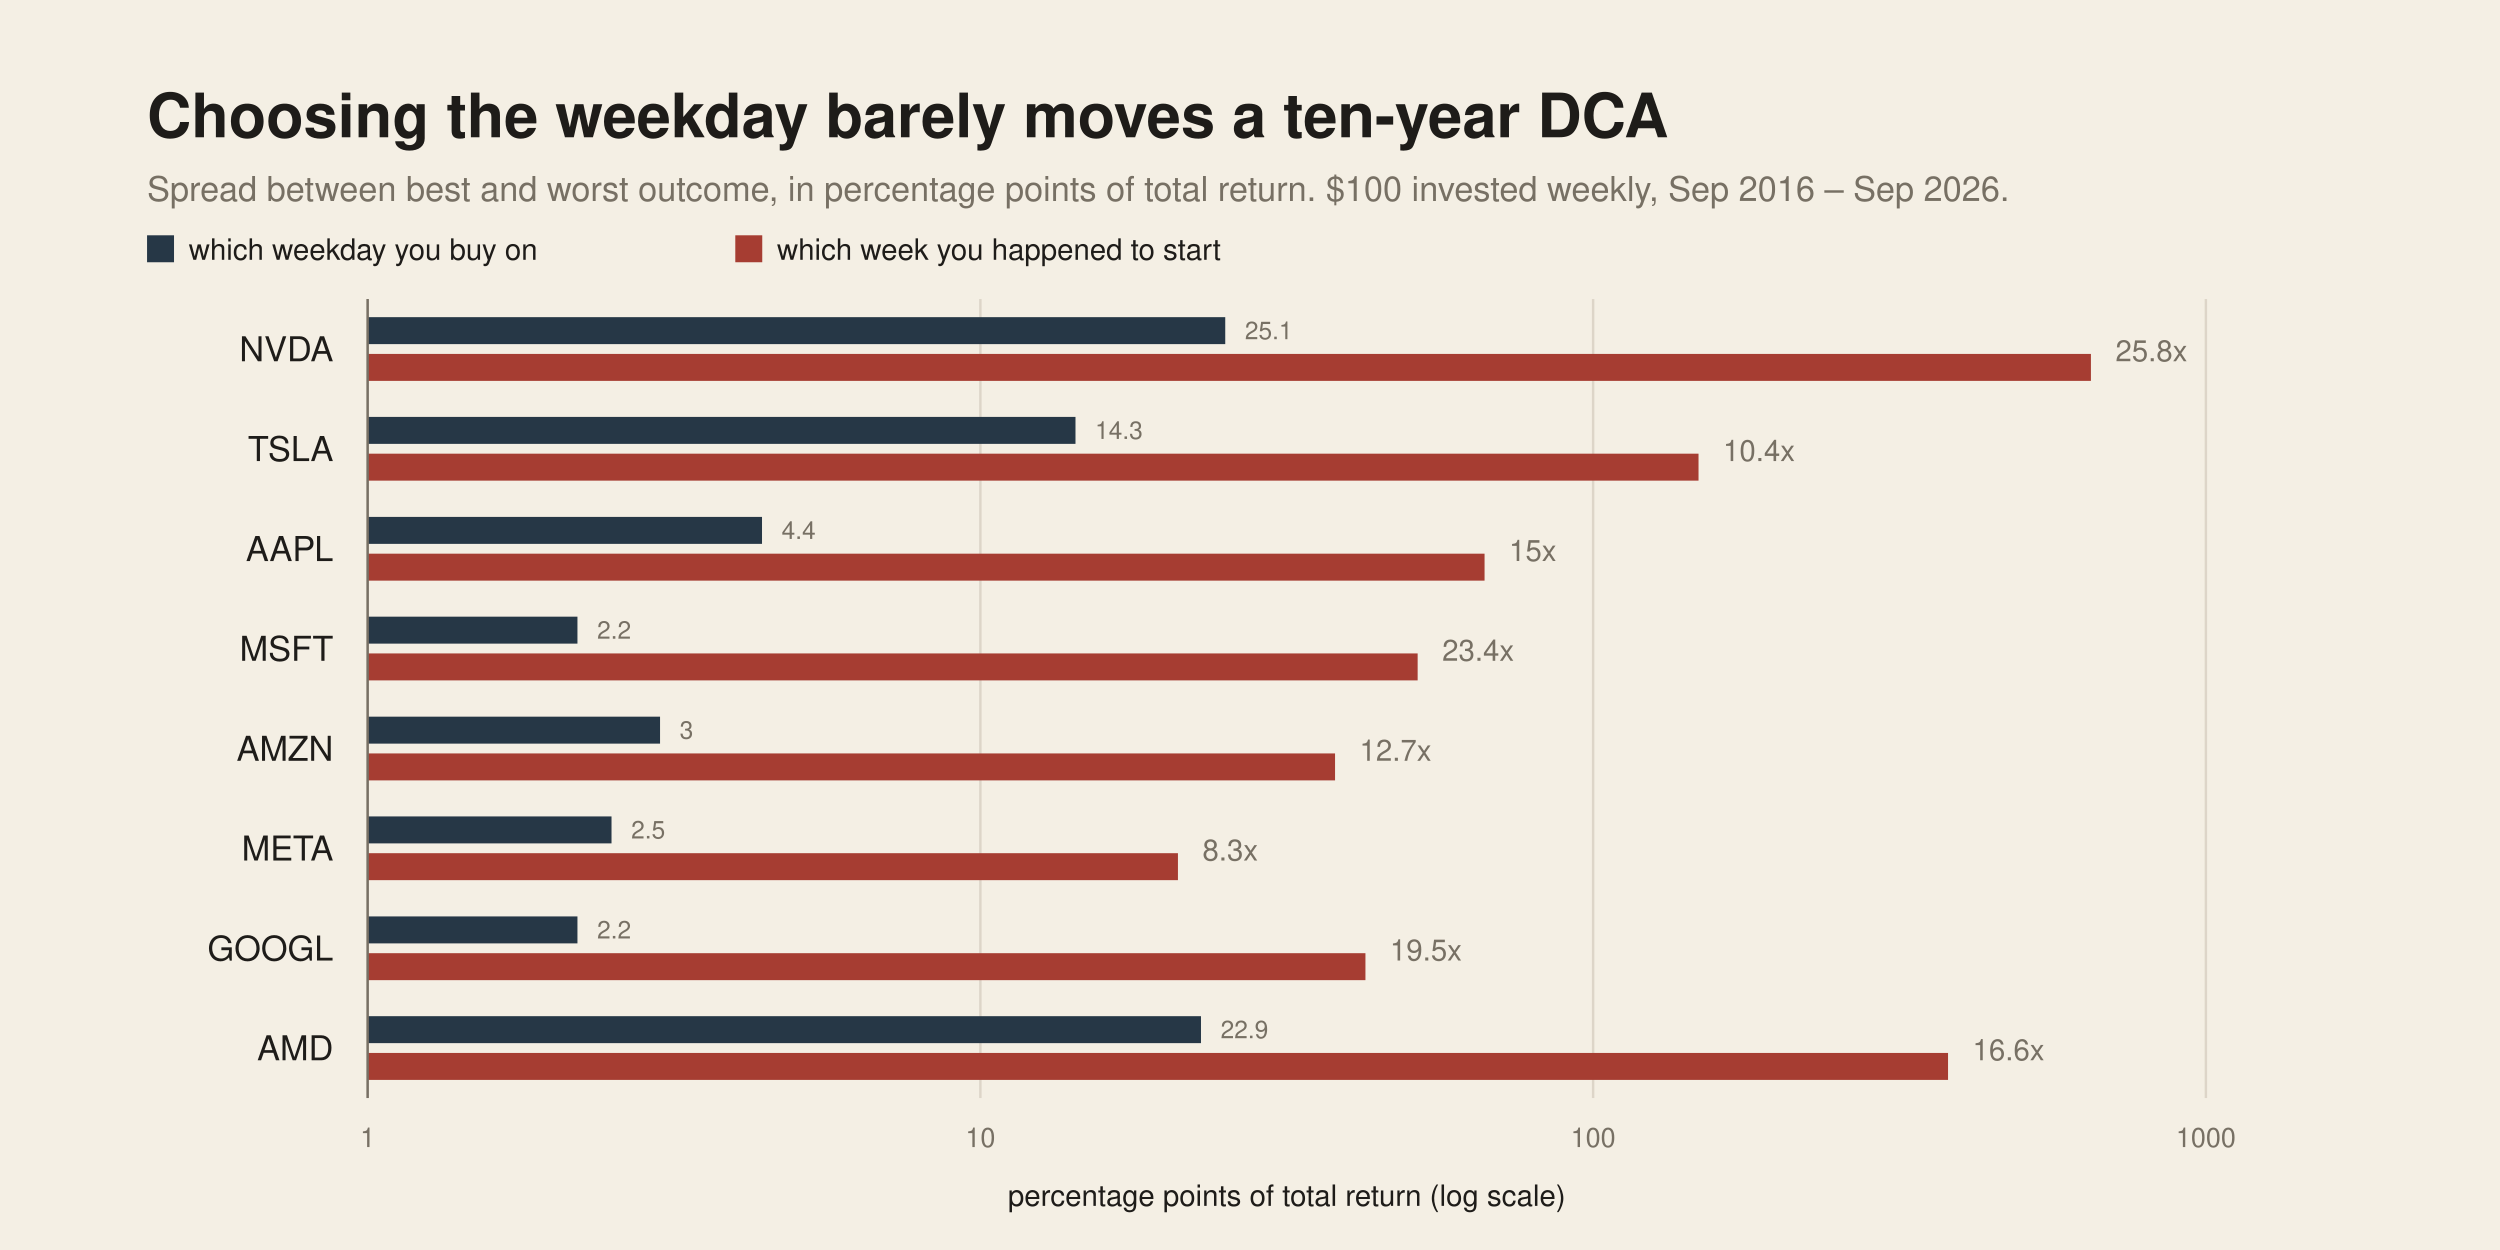
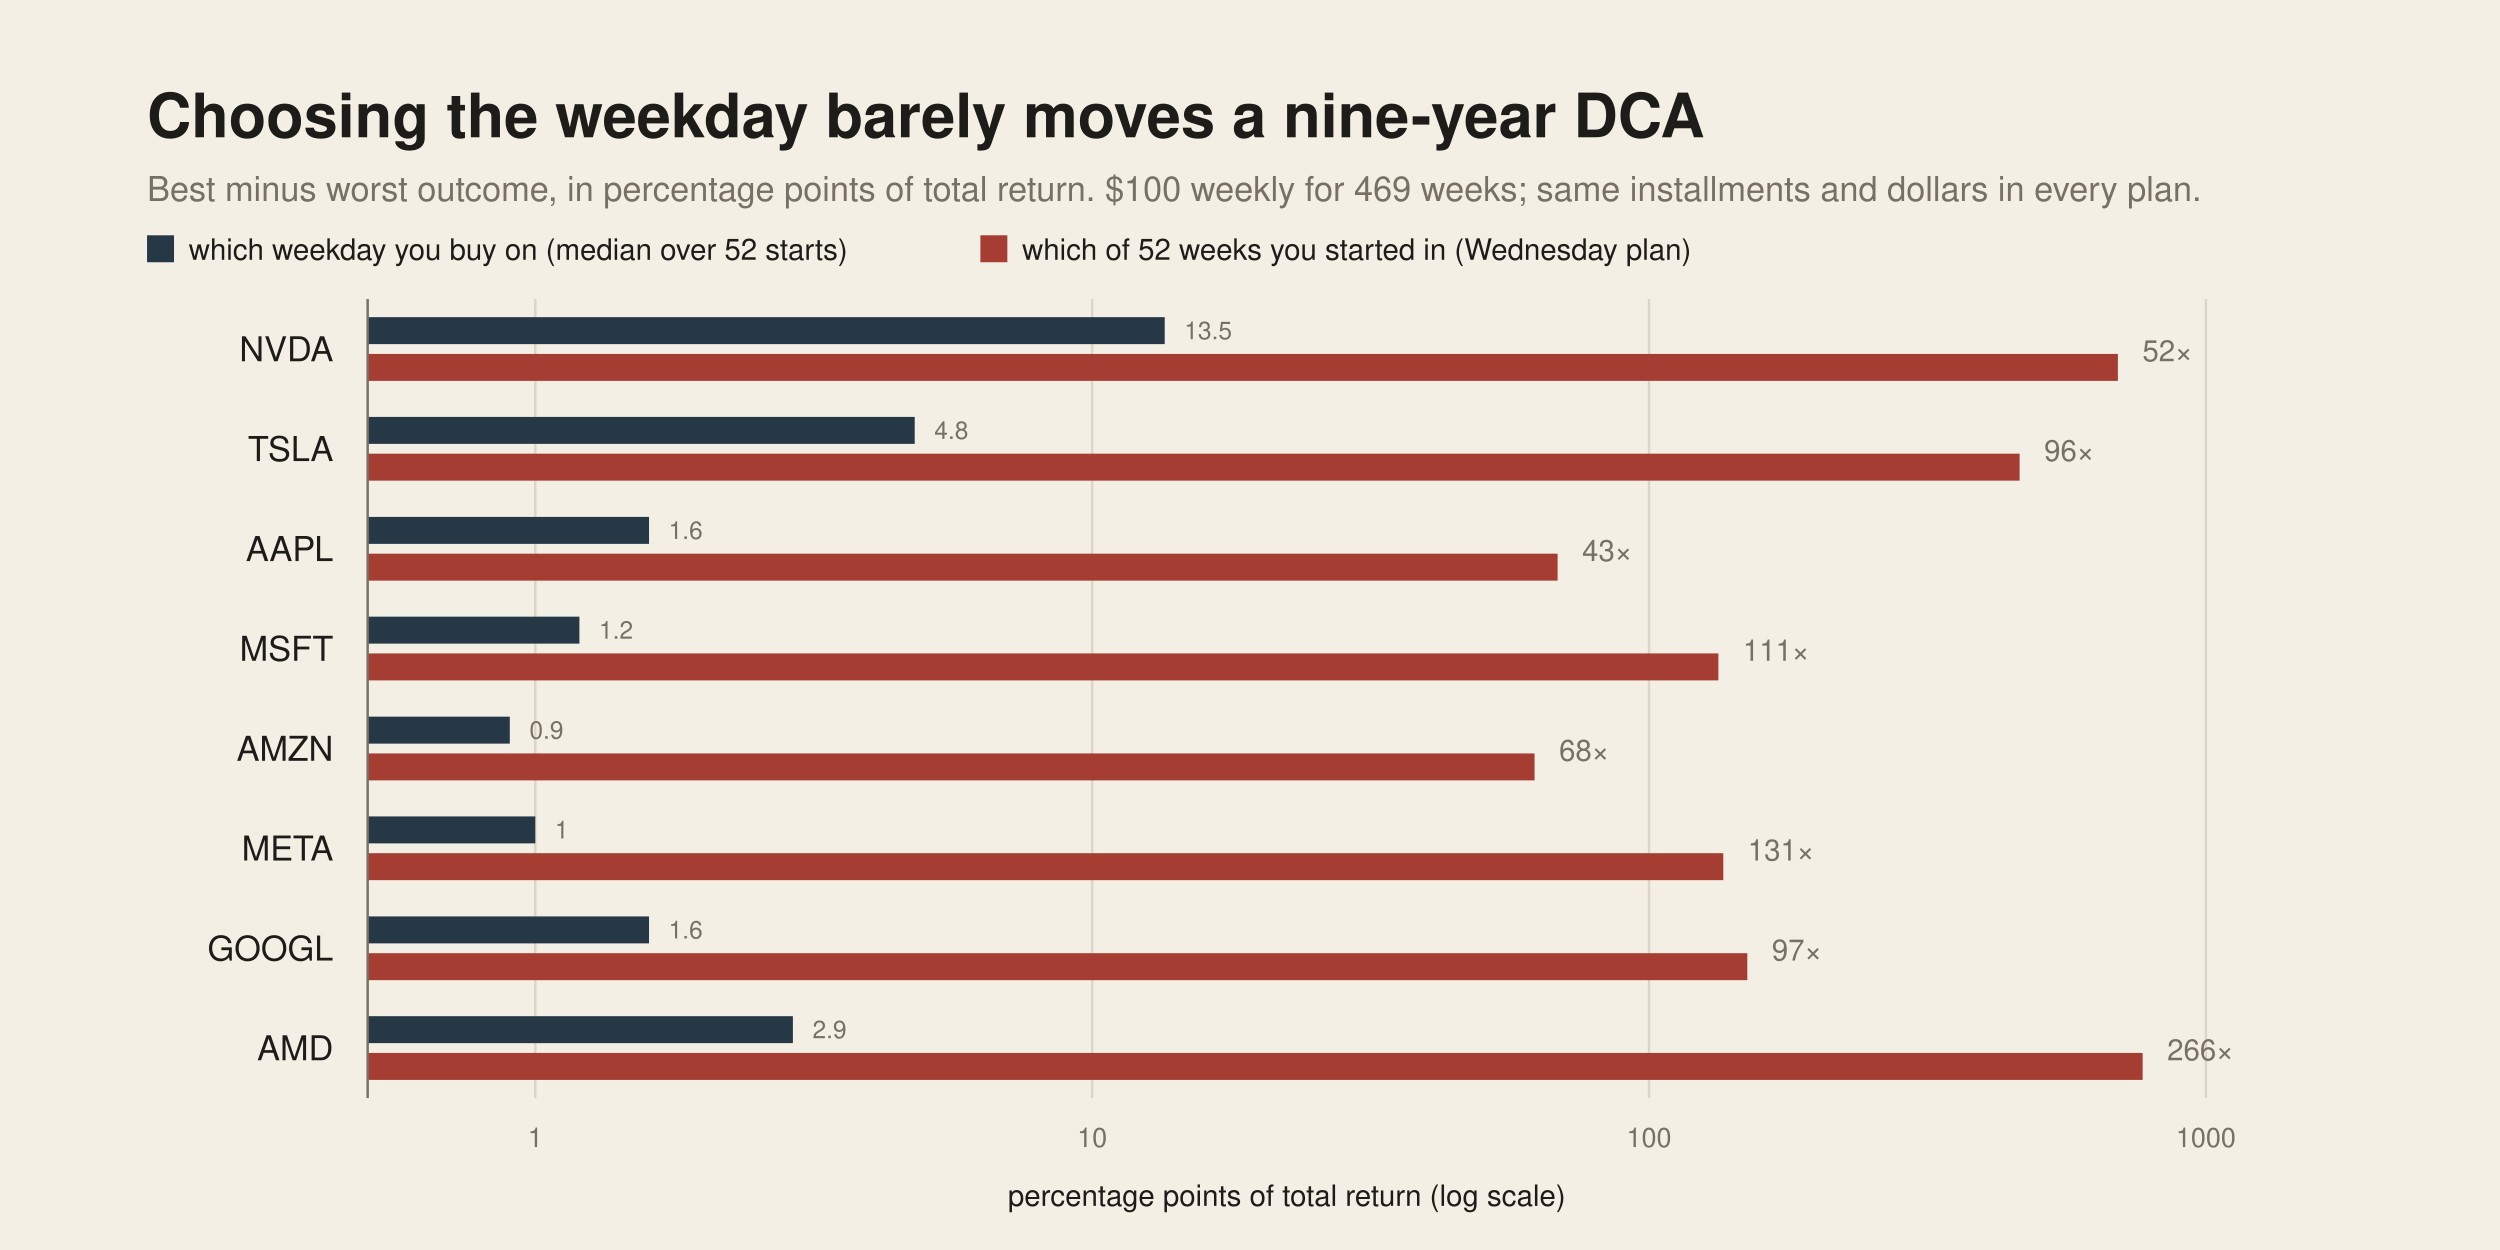
- <svg xmlns="http://www.w3.org/2000/svg" viewBox="0 0 1020 510" width="1020" height="510" role="img" aria-label="For eight US technology stocks, the spread in a ten-year weekly dollar-cost-averaging outcome from choosing a weekday, against the spread from starting the plan in a different week. The start week matters between eight and twenty-six times more.">
+ <svg xmlns="http://www.w3.org/2000/svg" viewBox="0 0 1020 510" width="1020" height="510" role="img" aria-label="For eight large US technology and growth stocks, the spread in a nine-year weekly dollar-cost-averaging outcome from choosing a weekday, against the spread from starting the same plan up to 51 weeks later. In this sample the start week moved the outcome far more than the weekday did.">
  <rect width="1020" height="510" fill="#f4efe4" />
-   <text x="60" y="56" font-family="Helvetica, Arial, sans-serif" font-size="25" font-weight="700" fill="#1e1c19">Choosing the weekday barely moves a ten-year DCA</text>
-   <text x="60" y="82" font-family="Helvetica, Arial, sans-serif" font-size="14" fill="#777064">Spread between best and worst outcome, in percentage points of total return. $100 invested weekly, Sep 2016 – Sep 2026.</text>
+   <text x="60" y="56" font-family="Helvetica, Arial, sans-serif" font-size="25" font-weight="700" fill="#1e1c19">Choosing the weekday barely moves a nine-year DCA</text>
+   <text x="60" y="82" font-family="Helvetica, Arial, sans-serif" font-size="14" fill="#777064">Best minus worst outcome, in percentage points of total return. $100 weekly for 469 weeks; same installments and dollars in every plan.</text>
  <rect x="60" y="96" width="11" height="11" fill="#263746" />
-   <text x="77" y="106" font-family="Helvetica, Arial, sans-serif" font-size="12" fill="#1e1c19">which weekday you buy on</text>
-   <rect x="300" y="96" width="11" height="11" fill="#a63d32" />
-   <text x="317" y="106" font-family="Helvetica, Arial, sans-serif" font-size="12" fill="#1e1c19">which week you happened to start</text>
-   <line x1="150.0" y1="122" x2="150.0" y2="448" stroke="#ddd5c8" stroke-width="1" />
-   <text x="150.0" y="468" font-family="Helvetica, Arial, sans-serif" font-size="11" fill="#777064" text-anchor="middle">1</text>
-   <line x1="400.0" y1="122" x2="400.0" y2="448" stroke="#ddd5c8" stroke-width="1" />
-   <text x="400.0" y="468" font-family="Helvetica, Arial, sans-serif" font-size="11" fill="#777064" text-anchor="middle">10</text>
-   <line x1="650.0" y1="122" x2="650.0" y2="448" stroke="#ddd5c8" stroke-width="1" />
-   <text x="650.0" y="468" font-family="Helvetica, Arial, sans-serif" font-size="11" fill="#777064" text-anchor="middle">100</text>
+   <text x="77" y="106" font-family="Helvetica, Arial, sans-serif" font-size="12" fill="#1e1c19">which weekday you buy on (median over 52 starts)</text>
+   <rect x="400" y="96" width="11" height="11" fill="#a63d32" />
+   <text x="417" y="106" font-family="Helvetica, Arial, sans-serif" font-size="12" fill="#1e1c19">which of 52 weeks you started in (Wednesday plan)</text>
+   <line x1="218.4" y1="122" x2="218.4" y2="448" stroke="#ddd5c8" stroke-width="1" />
+   <text x="218.4" y="468" font-family="Helvetica, Arial, sans-serif" font-size="11" fill="#777064" text-anchor="middle">1</text>
+   <line x1="445.6" y1="122" x2="445.6" y2="448" stroke="#ddd5c8" stroke-width="1" />
+   <text x="445.6" y="468" font-family="Helvetica, Arial, sans-serif" font-size="11" fill="#777064" text-anchor="middle">10</text>
+   <line x1="672.8" y1="122" x2="672.8" y2="448" stroke="#ddd5c8" stroke-width="1" />
+   <text x="672.8" y="468" font-family="Helvetica, Arial, sans-serif" font-size="11" fill="#777064" text-anchor="middle">100</text>
  <line x1="900.0" y1="122" x2="900.0" y2="448" stroke="#ddd5c8" stroke-width="1" />
  <text x="900.0" y="468" font-family="Helvetica, Arial, sans-serif" font-size="11" fill="#777064" text-anchor="middle">1000</text>
  <text x="525" y="492" font-family="Helvetica, Arial, sans-serif" font-size="12" fill="#1e1c19" text-anchor="middle">percentage points of total return (log scale)</text>
  <text x="136" y="147.4" font-family="Helvetica, Arial, sans-serif" font-size="14" fill="#1e1c19" text-anchor="end">NVDA</text>
-   <rect x="150" y="129.4" width="349.9" height="11" fill="#263746" />
-   <rect x="150" y="144.4" width="703.1" height="11" fill="#a63d32" />
-   <text x="863.1" y="147.4" font-family="Helvetica, Arial, sans-serif" font-size="12" fill="#777064">25.8x</text>
-   <text x="507.9" y="138.4" font-family="Helvetica, Arial, sans-serif" font-size="10" fill="#777064">25.1</text>
-   <text x="861.1" y="153.4" font-family="Helvetica, Arial, sans-serif" font-size="10" fill="#777064" opacity="0">649</text>
+   <rect x="150" y="129.4" width="325.2" height="11" fill="#263746" />
+   <rect x="150" y="144.4" width="714.1" height="11" fill="#a63d32" />
+   <text x="874.1" y="147.4" font-family="Helvetica, Arial, sans-serif" font-size="12" fill="#777064">52×</text>
+   <text x="483.2" y="138.4" font-family="Helvetica, Arial, sans-serif" font-size="10" fill="#777064">13.5</text>
+   <text x="872.1" y="153.4" font-family="Helvetica, Arial, sans-serif" font-size="10" fill="#777064" opacity="0">695.3</text>
  <text x="136" y="188.1" font-family="Helvetica, Arial, sans-serif" font-size="14" fill="#1e1c19" text-anchor="end">TSLA</text>
-   <rect x="150" y="170.1" width="288.8" height="11" fill="#263746" />
-   <rect x="150" y="185.1" width="543.0" height="11" fill="#a63d32" />
-   <text x="703.0" y="188.1" font-family="Helvetica, Arial, sans-serif" font-size="12" fill="#777064">10.4x</text>
-   <text x="446.8" y="179.1" font-family="Helvetica, Arial, sans-serif" font-size="10" fill="#777064">14.3</text>
-   <text x="701.0" y="194.1" font-family="Helvetica, Arial, sans-serif" font-size="10" fill="#777064" opacity="0">148.6</text>
+   <rect x="150" y="170.1" width="223.2" height="11" fill="#263746" />
+   <rect x="150" y="185.1" width="674.0" height="11" fill="#a63d32" />
+   <text x="834.0" y="188.1" font-family="Helvetica, Arial, sans-serif" font-size="12" fill="#777064">96×</text>
+   <text x="381.2" y="179.1" font-family="Helvetica, Arial, sans-serif" font-size="10" fill="#777064">4.8</text>
+   <text x="832.0" y="194.1" font-family="Helvetica, Arial, sans-serif" font-size="10" fill="#777064" opacity="0">462.7</text>
  <text x="136" y="228.9" font-family="Helvetica, Arial, sans-serif" font-size="14" fill="#1e1c19" text-anchor="end">AAPL</text>
-   <rect x="150" y="210.9" width="160.9" height="11" fill="#263746" />
-   <rect x="150" y="225.9" width="455.7" height="11" fill="#a63d32" />
-   <text x="615.7" y="228.9" font-family="Helvetica, Arial, sans-serif" font-size="12" fill="#777064">15x</text>
-   <text x="318.9" y="219.9" font-family="Helvetica, Arial, sans-serif" font-size="10" fill="#777064">4.4</text>
-   <text x="613.7" y="234.9" font-family="Helvetica, Arial, sans-serif" font-size="10" fill="#777064" opacity="0">66.5</text>
+   <rect x="150" y="210.9" width="114.8" height="11" fill="#263746" />
+   <rect x="150" y="225.9" width="485.5" height="11" fill="#a63d32" />
+   <text x="645.5" y="228.9" font-family="Helvetica, Arial, sans-serif" font-size="12" fill="#777064">43×</text>
+   <text x="272.8" y="219.9" font-family="Helvetica, Arial, sans-serif" font-size="10" fill="#777064">1.6</text>
+   <text x="643.5" y="234.9" font-family="Helvetica, Arial, sans-serif" font-size="10" fill="#777064" opacity="0">68.5</text>
  <text x="136" y="269.6" font-family="Helvetica, Arial, sans-serif" font-size="14" fill="#1e1c19" text-anchor="end">MSFT</text>
-   <rect x="150" y="251.6" width="85.6" height="11" fill="#263746" />
-   <rect x="150" y="266.6" width="428.4" height="11" fill="#a63d32" />
-   <text x="588.4" y="269.6" font-family="Helvetica, Arial, sans-serif" font-size="12" fill="#777064">23.4x</text>
-   <text x="243.6" y="260.6" font-family="Helvetica, Arial, sans-serif" font-size="10" fill="#777064">2.2</text>
-   <text x="586.4" y="275.6" font-family="Helvetica, Arial, sans-serif" font-size="10" fill="#777064" opacity="0">51.7</text>
+   <rect x="150" y="251.6" width="86.4" height="11" fill="#263746" />
+   <rect x="150" y="266.6" width="551.1" height="11" fill="#a63d32" />
+   <text x="711.1" y="269.6" font-family="Helvetica, Arial, sans-serif" font-size="12" fill="#777064">111×</text>
+   <text x="244.4" y="260.6" font-family="Helvetica, Arial, sans-serif" font-size="10" fill="#777064">1.2</text>
+   <text x="709.1" y="275.6" font-family="Helvetica, Arial, sans-serif" font-size="10" fill="#777064" opacity="0">133.2</text>
  <text x="136" y="310.4" font-family="Helvetica, Arial, sans-serif" font-size="14" fill="#1e1c19" text-anchor="end">AMZN</text>
-   <rect x="150" y="292.4" width="119.3" height="11" fill="#263746" />
-   <rect x="150" y="307.4" width="394.7" height="11" fill="#a63d32" />
-   <text x="554.7" y="310.4" font-family="Helvetica, Arial, sans-serif" font-size="12" fill="#777064">12.7x</text>
-   <text x="277.3" y="301.4" font-family="Helvetica, Arial, sans-serif" font-size="10" fill="#777064">3</text>
-   <text x="552.7" y="316.4" font-family="Helvetica, Arial, sans-serif" font-size="10" fill="#777064" opacity="0">37.9</text>
+   <rect x="150" y="292.4" width="58.0" height="11" fill="#263746" />
+   <rect x="150" y="307.4" width="476.1" height="11" fill="#a63d32" />
+   <text x="636.1" y="310.4" font-family="Helvetica, Arial, sans-serif" font-size="12" fill="#777064">68×</text>
+   <text x="216.0" y="301.4" font-family="Helvetica, Arial, sans-serif" font-size="10" fill="#777064">0.9</text>
+   <text x="634.1" y="316.4" font-family="Helvetica, Arial, sans-serif" font-size="10" fill="#777064" opacity="0">62.3</text>
  <text x="136" y="351.1" font-family="Helvetica, Arial, sans-serif" font-size="14" fill="#1e1c19" text-anchor="end">META</text>
-   <rect x="150" y="333.1" width="99.5" height="11" fill="#263746" />
-   <rect x="150" y="348.1" width="330.6" height="11" fill="#a63d32" />
-   <text x="490.6" y="351.1" font-family="Helvetica, Arial, sans-serif" font-size="12" fill="#777064">8.3x</text>
-   <text x="257.5" y="342.1" font-family="Helvetica, Arial, sans-serif" font-size="10" fill="#777064">2.5</text>
-   <text x="488.6" y="357.1" font-family="Helvetica, Arial, sans-serif" font-size="10" fill="#777064" opacity="0">21</text>
+   <rect x="150" y="333.1" width="68.4" height="11" fill="#263746" />
+   <rect x="150" y="348.1" width="553.1" height="11" fill="#a63d32" />
+   <text x="713.1" y="351.1" font-family="Helvetica, Arial, sans-serif" font-size="12" fill="#777064">131×</text>
+   <text x="226.4" y="342.1" font-family="Helvetica, Arial, sans-serif" font-size="10" fill="#777064">1</text>
+   <text x="711.1" y="357.1" font-family="Helvetica, Arial, sans-serif" font-size="10" fill="#777064" opacity="0">135.9</text>
  <text x="136" y="391.9" font-family="Helvetica, Arial, sans-serif" font-size="14" fill="#1e1c19" text-anchor="end">GOOGL</text>
-   <rect x="150" y="373.9" width="85.6" height="11" fill="#263746" />
-   <rect x="150" y="388.9" width="407.1" height="11" fill="#a63d32" />
-   <text x="567.1" y="391.9" font-family="Helvetica, Arial, sans-serif" font-size="12" fill="#777064">19.5x</text>
-   <text x="243.6" y="382.9" font-family="Helvetica, Arial, sans-serif" font-size="10" fill="#777064">2.2</text>
-   <text x="565.1" y="397.9" font-family="Helvetica, Arial, sans-serif" font-size="10" fill="#777064" opacity="0">42.5</text>
+   <rect x="150" y="373.9" width="114.8" height="11" fill="#263746" />
+   <rect x="150" y="388.9" width="562.9" height="11" fill="#a63d32" />
+   <text x="722.9" y="391.9" font-family="Helvetica, Arial, sans-serif" font-size="12" fill="#777064">97×</text>
+   <text x="272.8" y="382.9" font-family="Helvetica, Arial, sans-serif" font-size="10" fill="#777064">1.6</text>
+   <text x="720.9" y="397.9" font-family="Helvetica, Arial, sans-serif" font-size="10" fill="#777064" opacity="0">150.1</text>
  <text x="136" y="432.6" font-family="Helvetica, Arial, sans-serif" font-size="14" fill="#1e1c19" text-anchor="end">AMD</text>
-   <rect x="150" y="414.6" width="340.0" height="11" fill="#263746" />
-   <rect x="150" y="429.6" width="644.8" height="11" fill="#a63d32" />
-   <text x="804.8" y="432.6" font-family="Helvetica, Arial, sans-serif" font-size="12" fill="#777064">16.6x</text>
-   <text x="498.0" y="423.6" font-family="Helvetica, Arial, sans-serif" font-size="10" fill="#777064">22.9</text>
-   <text x="802.8" y="438.6" font-family="Helvetica, Arial, sans-serif" font-size="10" fill="#777064" opacity="0">379.5</text>
+   <rect x="150" y="414.6" width="173.5" height="11" fill="#263746" />
+   <rect x="150" y="429.6" width="724.2" height="11" fill="#a63d32" />
+   <text x="884.2" y="432.6" font-family="Helvetica, Arial, sans-serif" font-size="12" fill="#777064">266×</text>
+   <text x="331.5" y="423.6" font-family="Helvetica, Arial, sans-serif" font-size="10" fill="#777064">2.9</text>
+   <text x="882.2" y="438.6" font-family="Helvetica, Arial, sans-serif" font-size="10" fill="#777064" opacity="0">769.8</text>
  <line x1="150" y1="122" x2="150" y2="448" stroke="#777064" stroke-width="1" />
</svg>
